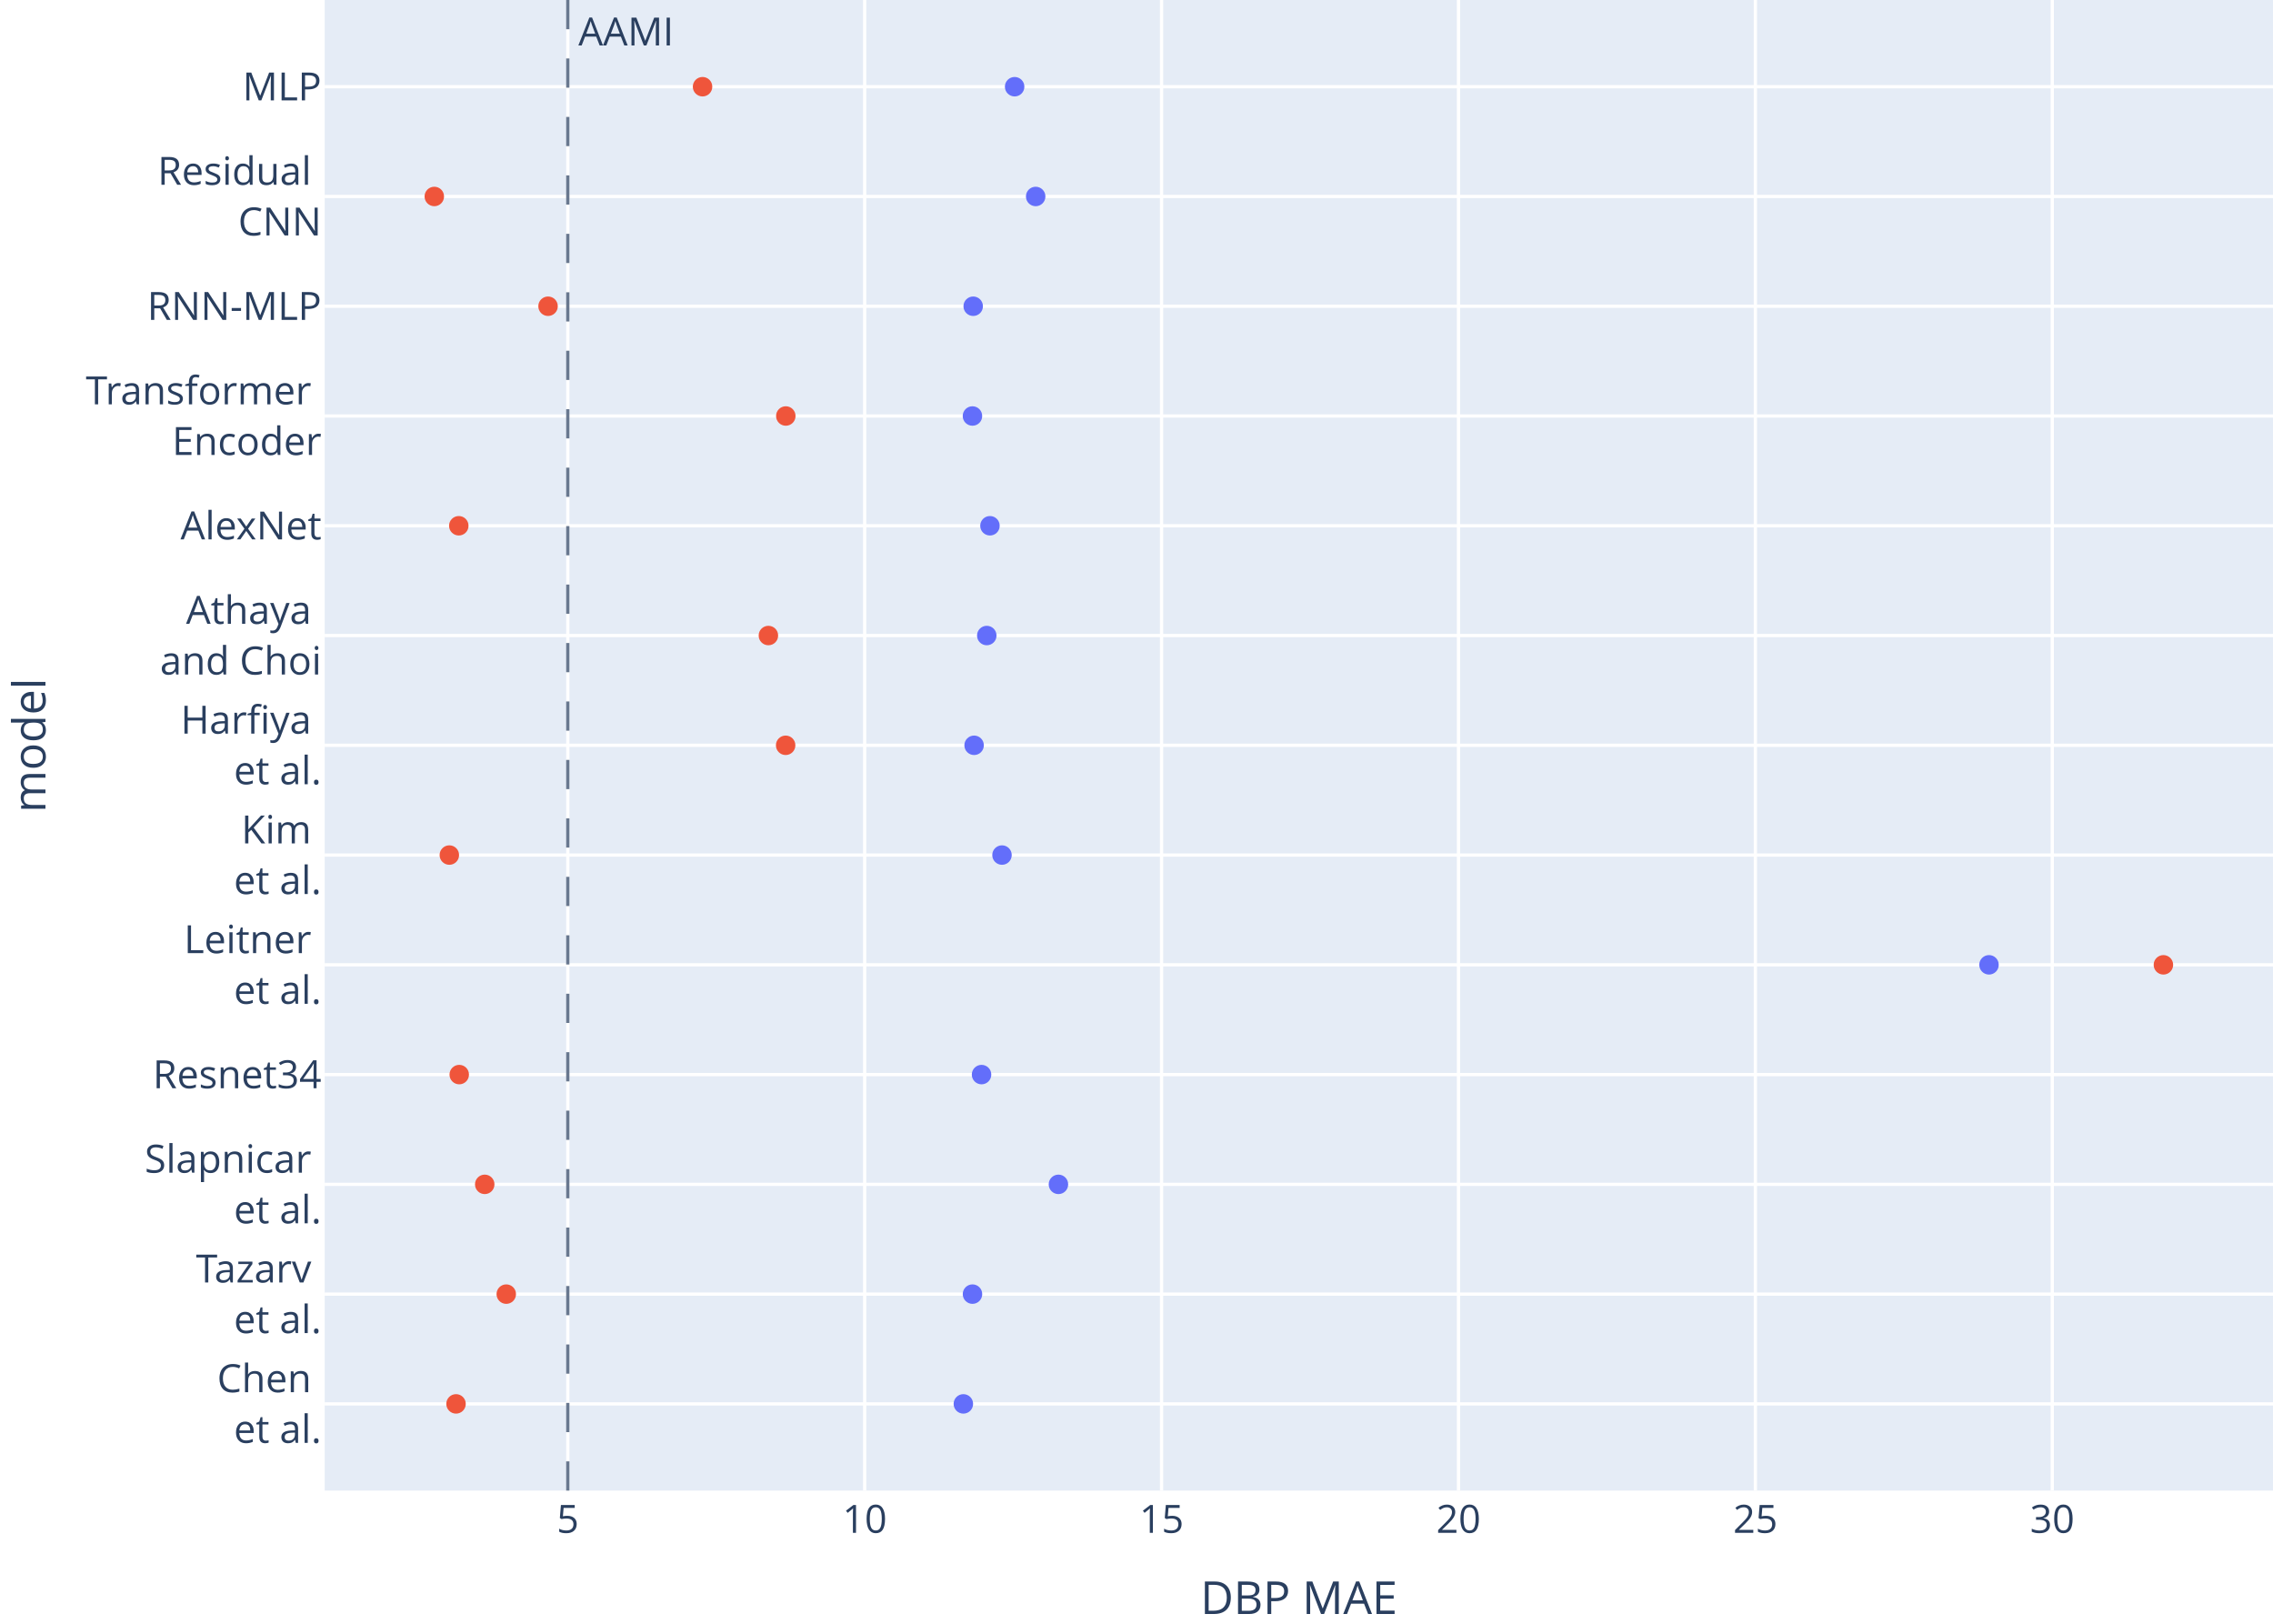
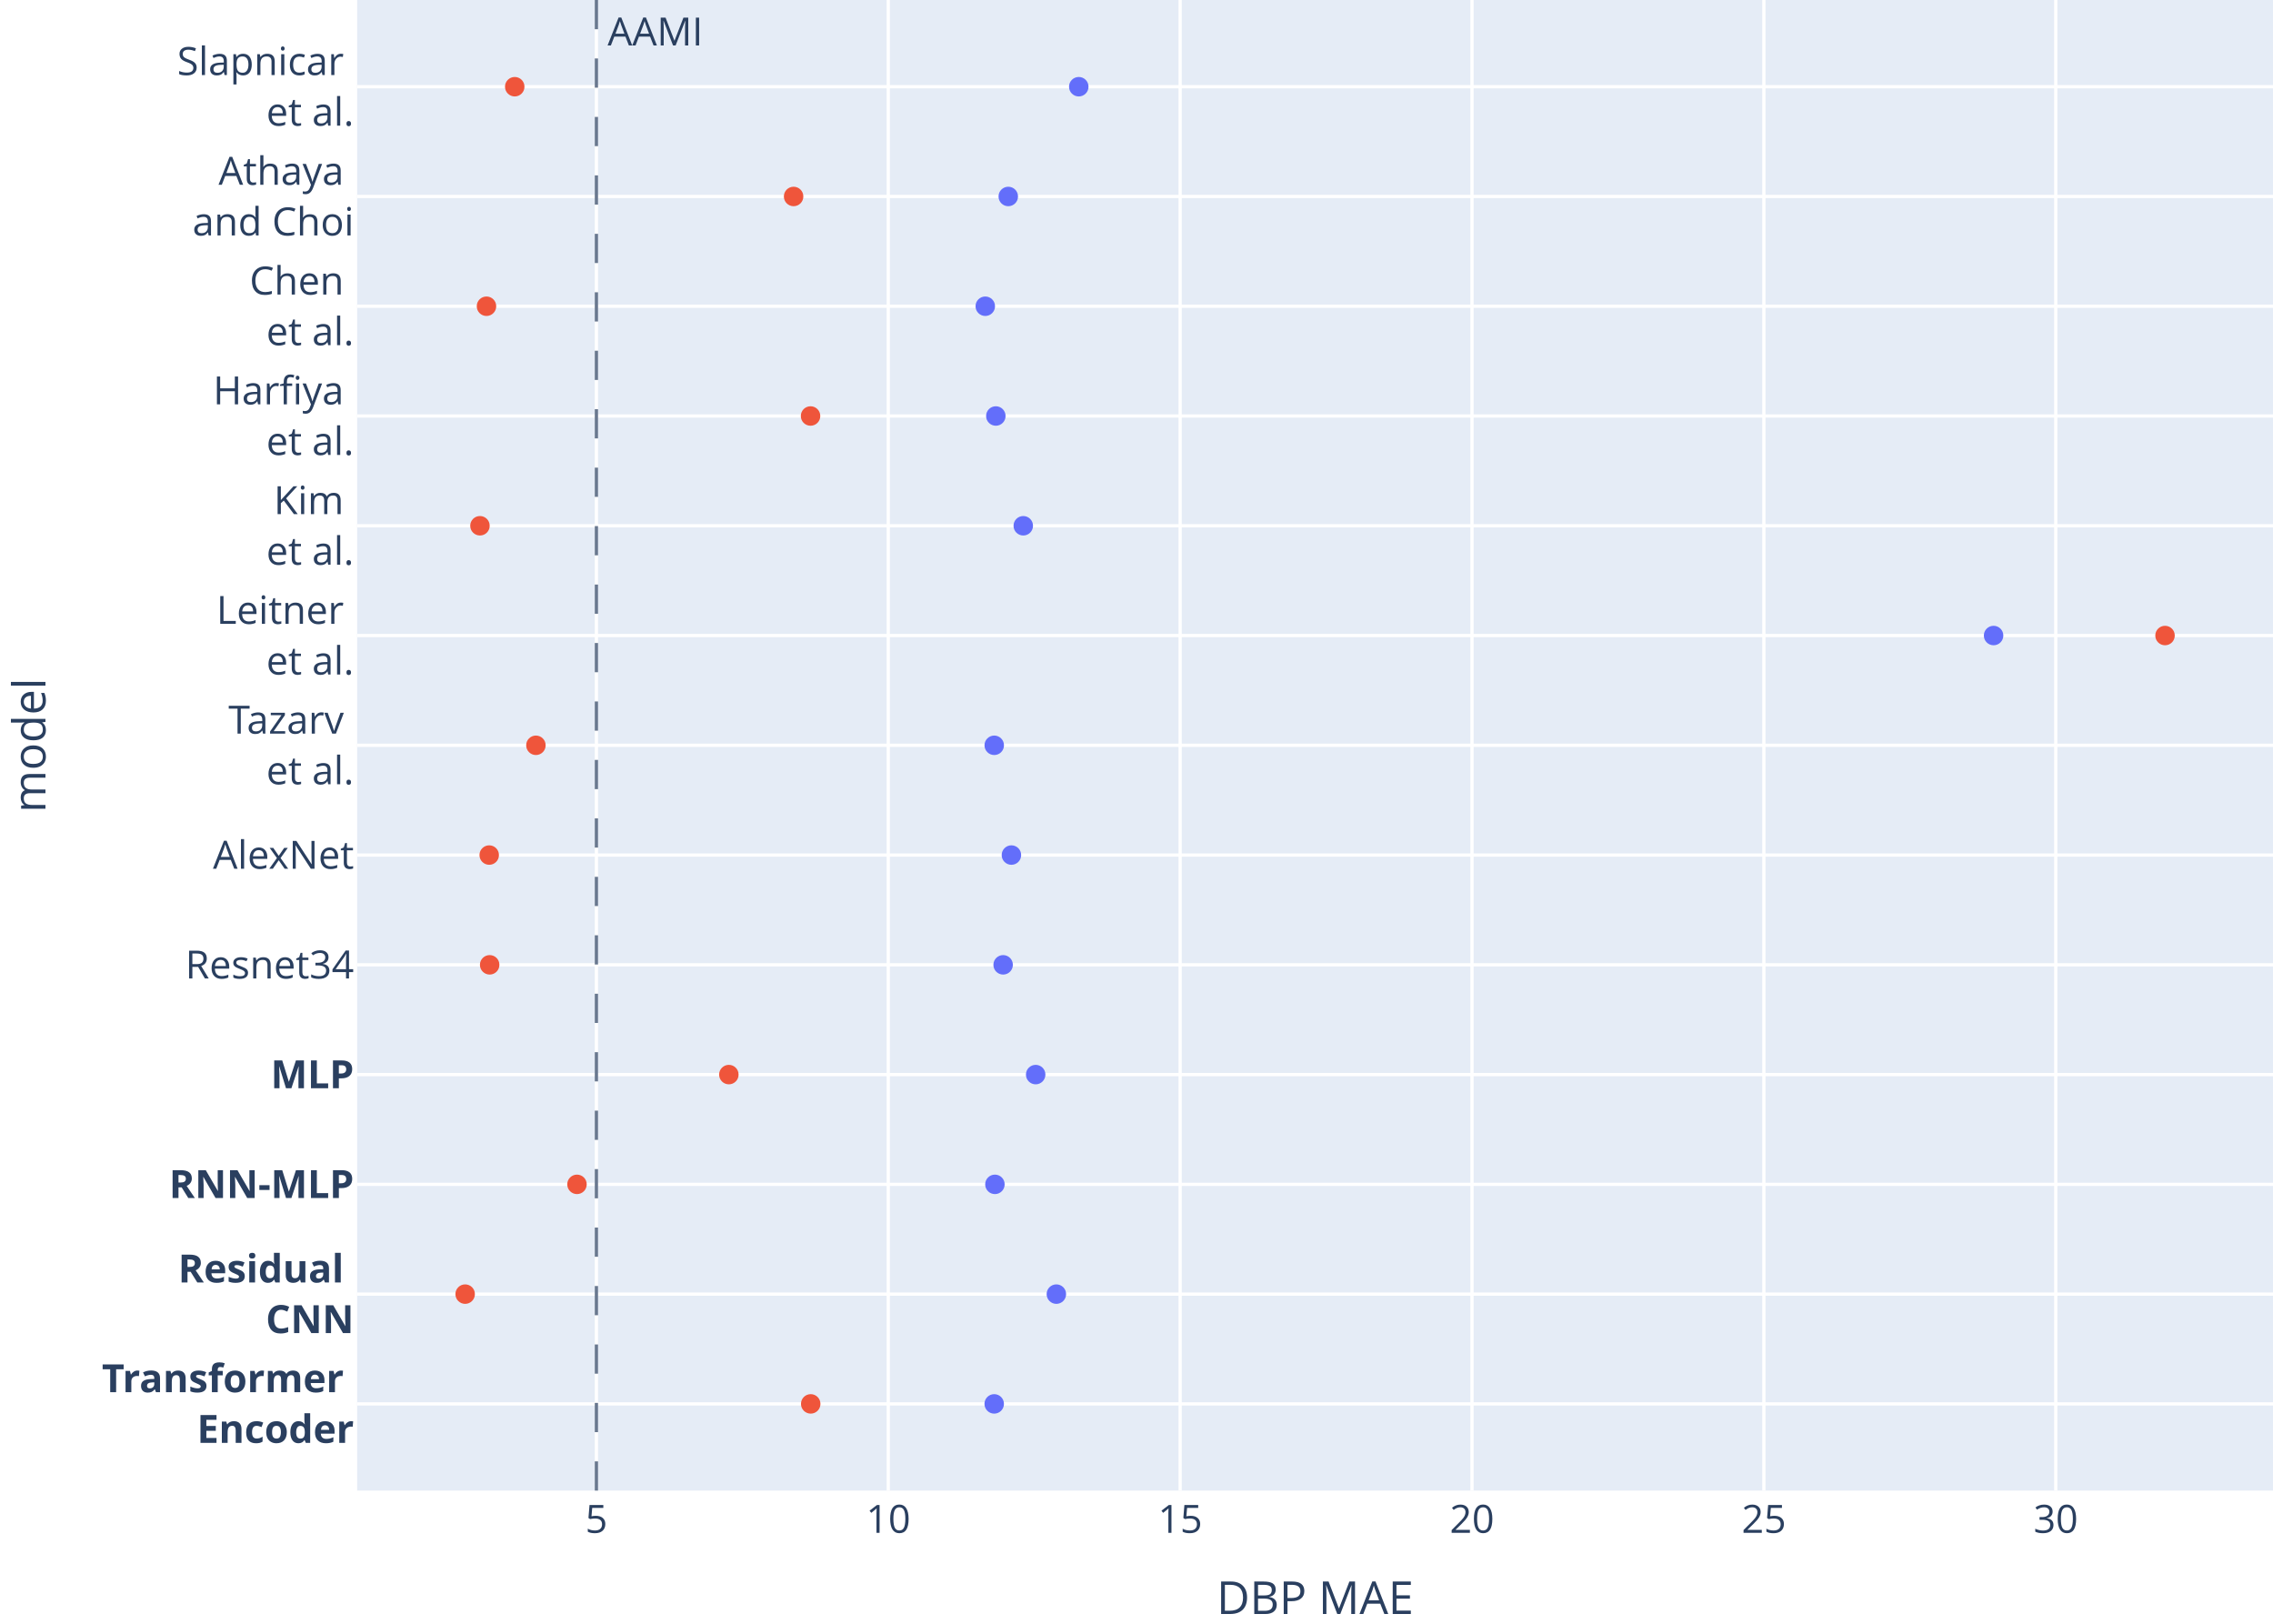
<svg xmlns="http://www.w3.org/2000/svg" class="main-svg" width="700" height="500" style="" viewBox="0 0 700 500">
  <rect x="0" y="0" width="700" height="500" style="fill: rgb(255, 255, 255); fill-opacity: 1;" />
-   <defs id="defs-2a2cbc">
+   <defs id="defs-2cf49e">
    <g class="clips">
-       <clipPath id="clip2a2cbcxyplot" class="plotclip">
-         <rect width="600" height="459" />
-       </clipPath>
-       <clipPath class="axesclip" id="clip2a2cbcx">
-         <rect x="100" y="0" width="600" height="500" />
-       </clipPath>
-       <clipPath class="axesclip" id="clip2a2cbcy">
+       <clipPath id="clip2cf49exyplot" class="plotclip">
+         <rect width="590" height="459" />
+       </clipPath>
+       <clipPath class="axesclip" id="clip2cf49ex">
+         <rect x="110" y="0" width="590" height="500" />
+       </clipPath>
+       <clipPath class="axesclip" id="clip2cf49ey">
        <rect x="0" y="0" width="700" height="459" />
      </clipPath>
-       <clipPath class="axesclip" id="clip2a2cbcxy">
-         <rect x="100" y="0" width="600" height="459" />
+       <clipPath class="axesclip" id="clip2cf49exy">
+         <rect x="110" y="0" width="590" height="459" />
      </clipPath>
    </g>
    <g class="gradients" />
    <g class="patterns" />
  </defs>
  <g class="bglayer">
-     <rect class="bg" x="100" y="0" width="600" height="459" style="fill: rgb(229, 236, 246); fill-opacity: 1; stroke-width: 0;" />
+     <rect class="bg" x="110" y="0" width="590" height="459" style="fill: rgb(229, 236, 246); fill-opacity: 1; stroke-width: 0;" />
  </g>
  <g class="layer-below">
    <g class="imagelayer" />
    <g class="shapelayer" />
  </g>
  <g class="cartesianlayer">
    <g class="subplot xy">
      <g class="layer-subplot">
        <g class="shapelayer" />
        <g class="imagelayer" />
      </g>
      <g class="minor-gridlayer">
        <g class="x" />
        <g class="y" />
      </g>
      <g class="gridlayer">
        <g class="x">
-           <path class="xgrid crisp" transform="translate(174.86,0)" d="M0,0v459" style="stroke: rgb(255, 255, 255); stroke-opacity: 1; stroke-width: 1px;" />
-           <path class="xgrid crisp" transform="translate(266.29,0)" d="M0,0v459" style="stroke: rgb(255, 255, 255); stroke-opacity: 1; stroke-width: 1px;" />
-           <path class="xgrid crisp" transform="translate(357.72,0)" d="M0,0v459" style="stroke: rgb(255, 255, 255); stroke-opacity: 1; stroke-width: 1px;" />
-           <path class="xgrid crisp" transform="translate(449.16,0)" d="M0,0v459" style="stroke: rgb(255, 255, 255); stroke-opacity: 1; stroke-width: 1px;" />
-           <path class="xgrid crisp" transform="translate(540.59,0)" d="M0,0v459" style="stroke: rgb(255, 255, 255); stroke-opacity: 1; stroke-width: 1px;" />
-           <path class="xgrid crisp" transform="translate(632.02,0)" d="M0,0v459" style="stroke: rgb(255, 255, 255); stroke-opacity: 1; stroke-width: 1px;" />
+           <path class="xgrid crisp" transform="translate(183.67,0)" d="M0,0v459" style="stroke: rgb(255, 255, 255); stroke-opacity: 1; stroke-width: 1px;" />
+           <path class="xgrid crisp" transform="translate(273.55,0)" d="M0,0v459" style="stroke: rgb(255, 255, 255); stroke-opacity: 1; stroke-width: 1px;" />
+           <path class="xgrid crisp" transform="translate(363.44,0)" d="M0,0v459" style="stroke: rgb(255, 255, 255); stroke-opacity: 1; stroke-width: 1px;" />
+           <path class="xgrid crisp" transform="translate(453.32,0)" d="M0,0v459" style="stroke: rgb(255, 255, 255); stroke-opacity: 1; stroke-width: 1px;" />
+           <path class="xgrid crisp" transform="translate(543.21,0)" d="M0,0v459" style="stroke: rgb(255, 255, 255); stroke-opacity: 1; stroke-width: 1px;" />
+           <path class="xgrid crisp" transform="translate(633.1,0)" d="M0,0v459" style="stroke: rgb(255, 255, 255); stroke-opacity: 1; stroke-width: 1px;" />
        </g>
        <g class="y">
-           <path class="ygrid crisp" transform="translate(0,432.3)" d="M100,0h600" style="stroke: rgb(255, 255, 255); stroke-opacity: 1; stroke-width: 1px;" />
-           <path class="ygrid crisp" transform="translate(0,398.5)" d="M100,0h600" style="stroke: rgb(255, 255, 255); stroke-opacity: 1; stroke-width: 1px;" />
-           <path class="ygrid crisp" transform="translate(0,364.7)" d="M100,0h600" style="stroke: rgb(255, 255, 255); stroke-opacity: 1; stroke-width: 1px;" />
-           <path class="ygrid crisp" transform="translate(0,330.9)" d="M100,0h600" style="stroke: rgb(255, 255, 255); stroke-opacity: 1; stroke-width: 1px;" />
-           <path class="ygrid crisp" transform="translate(0,297.1)" d="M100,0h600" style="stroke: rgb(255, 255, 255); stroke-opacity: 1; stroke-width: 1px;" />
-           <path class="ygrid crisp" transform="translate(0,263.3)" d="M100,0h600" style="stroke: rgb(255, 255, 255); stroke-opacity: 1; stroke-width: 1px;" />
-           <path class="ygrid crisp" transform="translate(0,229.5)" d="M100,0h600" style="stroke: rgb(255, 255, 255); stroke-opacity: 1; stroke-width: 1px;" />
-           <path class="ygrid crisp" transform="translate(0,195.7)" d="M100,0h600" style="stroke: rgb(255, 255, 255); stroke-opacity: 1; stroke-width: 1px;" />
-           <path class="ygrid crisp" transform="translate(0,161.9)" d="M100,0h600" style="stroke: rgb(255, 255, 255); stroke-opacity: 1; stroke-width: 1px;" />
-           <path class="ygrid crisp" transform="translate(0,128.1)" d="M100,0h600" style="stroke: rgb(255, 255, 255); stroke-opacity: 1; stroke-width: 1px;" />
-           <path class="ygrid crisp" transform="translate(0,94.3)" d="M100,0h600" style="stroke: rgb(255, 255, 255); stroke-opacity: 1; stroke-width: 1px;" />
-           <path class="ygrid crisp" transform="translate(0,60.5)" d="M100,0h600" style="stroke: rgb(255, 255, 255); stroke-opacity: 1; stroke-width: 1px;" />
-           <path class="ygrid crisp" transform="translate(0,26.7)" d="M100,0h600" style="stroke: rgb(255, 255, 255); stroke-opacity: 1; stroke-width: 1px;" />
+           <path class="ygrid crisp" transform="translate(0,432.3)" d="M110,0h590" style="stroke: rgb(255, 255, 255); stroke-opacity: 1; stroke-width: 1px;" />
+           <path class="ygrid crisp" transform="translate(0,398.5)" d="M110,0h590" style="stroke: rgb(255, 255, 255); stroke-opacity: 1; stroke-width: 1px;" />
+           <path class="ygrid crisp" transform="translate(0,364.7)" d="M110,0h590" style="stroke: rgb(255, 255, 255); stroke-opacity: 1; stroke-width: 1px;" />
+           <path class="ygrid crisp" transform="translate(0,330.9)" d="M110,0h590" style="stroke: rgb(255, 255, 255); stroke-opacity: 1; stroke-width: 1px;" />
+           <path class="ygrid crisp" transform="translate(0,297.1)" d="M110,0h590" style="stroke: rgb(255, 255, 255); stroke-opacity: 1; stroke-width: 1px;" />
+           <path class="ygrid crisp" transform="translate(0,263.3)" d="M110,0h590" style="stroke: rgb(255, 255, 255); stroke-opacity: 1; stroke-width: 1px;" />
+           <path class="ygrid crisp" transform="translate(0,229.5)" d="M110,0h590" style="stroke: rgb(255, 255, 255); stroke-opacity: 1; stroke-width: 1px;" />
+           <path class="ygrid crisp" transform="translate(0,195.7)" d="M110,0h590" style="stroke: rgb(255, 255, 255); stroke-opacity: 1; stroke-width: 1px;" />
+           <path class="ygrid crisp" transform="translate(0,161.9)" d="M110,0h590" style="stroke: rgb(255, 255, 255); stroke-opacity: 1; stroke-width: 1px;" />
+           <path class="ygrid crisp" transform="translate(0,128.1)" d="M110,0h590" style="stroke: rgb(255, 255, 255); stroke-opacity: 1; stroke-width: 1px;" />
+           <path class="ygrid crisp" transform="translate(0,94.3)" d="M110,0h590" style="stroke: rgb(255, 255, 255); stroke-opacity: 1; stroke-width: 1px;" />
+           <path class="ygrid crisp" transform="translate(0,60.5)" d="M110,0h590" style="stroke: rgb(255, 255, 255); stroke-opacity: 1; stroke-width: 1px;" />
+           <path class="ygrid crisp" transform="translate(0,26.7)" d="M110,0h590" style="stroke: rgb(255, 255, 255); stroke-opacity: 1; stroke-width: 1px;" />
        </g>
      </g>
      <g class="zerolinelayer" />
      <path class="xlines-below" />
      <path class="ylines-below" />
      <g class="overlines-below" />
      <g class="xaxislayer-below" />
      <g class="yaxislayer-below" />
      <g class="overaxes-below" />
-       <g class="plot" transform="translate(100,0)" clip-path="url(#clip2a2cbcxyplot)">
+       <g class="plot" transform="translate(110,0)" clip-path="url(#clip2cf49exyplot)">
        <g class="scatterlayer mlayer">
-           <g class="trace scatter trace23786d" style="stroke-miterlimit: 2; opacity: 1;">
+           <g class="trace scatter trace4c1b78" style="stroke-miterlimit: 2; opacity: 1;">
            <g class="fills" />
            <g class="errorbars" />
            <g class="lines" />
            <g class="points">
-               <path class="point" transform="translate(196.68,432.3)" d="M3,0A3,3 0 1,1 0,-3A3,3 0 0,1 3,0Z" style="opacity: 1; stroke-width: 0px; fill: rgb(99, 110, 250); fill-opacity: 1;" />
-               <path class="point" transform="translate(199.49,398.5)" d="M3,0A3,3 0 1,1 0,-3A3,3 0 0,1 3,0Z" style="opacity: 1; stroke-width: 0px; fill: rgb(99, 110, 250); fill-opacity: 1;" />
-               <path class="point" transform="translate(225.96,364.7)" d="M3,0A3,3 0 1,1 0,-3A3,3 0 0,1 3,0Z" style="opacity: 1; stroke-width: 0px; fill: rgb(99, 110, 250); fill-opacity: 1;" />
-               <path class="point" transform="translate(202.28,330.9)" d="M3,0A3,3 0 1,1 0,-3A3,3 0 0,1 3,0Z" style="opacity: 1; stroke-width: 0px; fill: rgb(99, 110, 250); fill-opacity: 1;" />
-               <path class="point" transform="translate(512.54,297.1)" d="M3,0A3,3 0 1,1 0,-3A3,3 0 0,1 3,0Z" style="opacity: 1; stroke-width: 0px; fill: rgb(99, 110, 250); fill-opacity: 1;" />
-               <path class="point" transform="translate(208.58,263.3)" d="M3,0A3,3 0 1,1 0,-3A3,3 0 0,1 3,0Z" style="opacity: 1; stroke-width: 0px; fill: rgb(99, 110, 250); fill-opacity: 1;" />
-               <path class="point" transform="translate(199.99,229.5)" d="M3,0A3,3 0 1,1 0,-3A3,3 0 0,1 3,0Z" style="opacity: 1; stroke-width: 0px; fill: rgb(99, 110, 250); fill-opacity: 1;" />
-               <path class="point" transform="translate(203.89,195.7)" d="M3,0A3,3 0 1,1 0,-3A3,3 0 0,1 3,0Z" style="opacity: 1; stroke-width: 0px; fill: rgb(99, 110, 250); fill-opacity: 1;" />
-               <path class="point" transform="translate(204.87,161.9)" d="M3,0A3,3 0 1,1 0,-3A3,3 0 0,1 3,0Z" style="opacity: 1; stroke-width: 0px; fill: rgb(99, 110, 250); fill-opacity: 1;" />
-               <path class="point" transform="translate(199.48,128.1)" d="M3,0A3,3 0 1,1 0,-3A3,3 0 0,1 3,0Z" style="opacity: 1; stroke-width: 0px; fill: rgb(99, 110, 250); fill-opacity: 1;" />
-               <path class="point" transform="translate(199.71,94.3)" d="M3,0A3,3 0 1,1 0,-3A3,3 0 0,1 3,0Z" style="opacity: 1; stroke-width: 0px; fill: rgb(99, 110, 250); fill-opacity: 1;" />
-               <path class="point" transform="translate(218.95,60.5)" d="M3,0A3,3 0 1,1 0,-3A3,3 0 0,1 3,0Z" style="opacity: 1; stroke-width: 0px; fill: rgb(99, 110, 250); fill-opacity: 1;" />
-               <path class="point" transform="translate(212.47,26.7)" d="M3,0A3,3 0 1,1 0,-3A3,3 0 0,1 3,0Z" style="opacity: 1; stroke-width: 0px; fill: rgb(99, 110, 250); fill-opacity: 1;" />
+               <path class="point" transform="translate(193.43,94.3)" d="M3,0A3,3 0 1,1 0,-3A3,3 0 0,1 3,0Z" style="opacity: 1; stroke-width: 0px; fill: rgb(99, 110, 250); fill-opacity: 1;" />
+               <path class="point" transform="translate(196.19,229.5)" d="M3,0A3,3 0 1,1 0,-3A3,3 0 0,1 3,0Z" style="opacity: 1; stroke-width: 0px; fill: rgb(99, 110, 250); fill-opacity: 1;" />
+               <path class="point" transform="translate(222.22,26.7)" d="M3,0A3,3 0 1,1 0,-3A3,3 0 0,1 3,0Z" style="opacity: 1; stroke-width: 0px; fill: rgb(99, 110, 250); fill-opacity: 1;" />
+               <path class="point" transform="translate(198.93,297.1)" d="M3,0A3,3 0 1,1 0,-3A3,3 0 0,1 3,0Z" style="opacity: 1; stroke-width: 0px; fill: rgb(99, 110, 250); fill-opacity: 1;" />
+               <path class="point" transform="translate(503.95,195.7)" d="M3,0A3,3 0 1,1 0,-3A3,3 0 0,1 3,0Z" style="opacity: 1; stroke-width: 0px; fill: rgb(99, 110, 250); fill-opacity: 1;" />
+               <path class="point" transform="translate(205.13,161.9)" d="M3,0A3,3 0 1,1 0,-3A3,3 0 0,1 3,0Z" style="opacity: 1; stroke-width: 0px; fill: rgb(99, 110, 250); fill-opacity: 1;" />
+               <path class="point" transform="translate(196.68,128.1)" d="M3,0A3,3 0 1,1 0,-3A3,3 0 0,1 3,0Z" style="opacity: 1; stroke-width: 0px; fill: rgb(99, 110, 250); fill-opacity: 1;" />
+               <path class="point" transform="translate(200.51,60.5)" d="M3,0A3,3 0 1,1 0,-3A3,3 0 0,1 3,0Z" style="opacity: 1; stroke-width: 0px; fill: rgb(99, 110, 250); fill-opacity: 1;" />
+               <path class="point" transform="translate(201.48,263.3)" d="M3,0A3,3 0 1,1 0,-3A3,3 0 0,1 3,0Z" style="opacity: 1; stroke-width: 0px; fill: rgb(99, 110, 250); fill-opacity: 1;" />
+               <path class="point" transform="translate(196.18,432.3)" d="M3,0A3,3 0 1,1 0,-3A3,3 0 0,1 3,0Z" style="opacity: 1; stroke-width: 0px; fill: rgb(99, 110, 250); fill-opacity: 1;" />
+               <path class="point" transform="translate(196.4,364.7)" d="M3,0A3,3 0 1,1 0,-3A3,3 0 0,1 3,0Z" style="opacity: 1; stroke-width: 0px; fill: rgb(99, 110, 250); fill-opacity: 1;" />
+               <path class="point" transform="translate(215.32,398.5)" d="M3,0A3,3 0 1,1 0,-3A3,3 0 0,1 3,0Z" style="opacity: 1; stroke-width: 0px; fill: rgb(99, 110, 250); fill-opacity: 1;" />
+               <path class="point" transform="translate(208.95,330.9)" d="M3,0A3,3 0 1,1 0,-3A3,3 0 0,1 3,0Z" style="opacity: 1; stroke-width: 0px; fill: rgb(99, 110, 250); fill-opacity: 1;" />
            </g>
            <g class="text" />
          </g>
-           <g class="trace scatter trace2cbea7" style="stroke-miterlimit: 2; opacity: 1;">
+           <g class="trace scatter tracef1fc77" style="stroke-miterlimit: 2; opacity: 1;">
            <g class="fills" />
            <g class="errorbars" />
            <g class="lines" />
            <g class="points">
-               <path class="point" transform="translate(40.44,432.3)" d="M3,0A3,3 0 1,1 0,-3A3,3 0 0,1 3,0Z" style="opacity: 1; stroke-width: 0px; fill: rgb(239, 85, 59); fill-opacity: 1;" />
-               <path class="point" transform="translate(55.91,398.5)" d="M3,0A3,3 0 1,1 0,-3A3,3 0 0,1 3,0Z" style="opacity: 1; stroke-width: 0px; fill: rgb(239, 85, 59); fill-opacity: 1;" />
-               <path class="point" transform="translate(49.28,364.7)" d="M3,0A3,3 0 1,1 0,-3A3,3 0 0,1 3,0Z" style="opacity: 1; stroke-width: 0px; fill: rgb(239, 85, 59); fill-opacity: 1;" />
-               <path class="point" transform="translate(41.43,330.9)" d="M3,0A3,3 0 1,1 0,-3A3,3 0 0,1 3,0Z" style="opacity: 1; stroke-width: 0px; fill: rgb(239, 85, 59); fill-opacity: 1;" />
-               <path class="point" transform="translate(566.25,297.1)" d="M3,0A3,3 0 1,1 0,-3A3,3 0 0,1 3,0Z" style="opacity: 1; stroke-width: 0px; fill: rgb(239, 85, 59); fill-opacity: 1;" />
-               <path class="point" transform="translate(38.38,263.3)" d="M3,0A3,3 0 1,1 0,-3A3,3 0 0,1 3,0Z" style="opacity: 1; stroke-width: 0px; fill: rgb(239, 85, 59); fill-opacity: 1;" />
-               <path class="point" transform="translate(141.95,229.5)" d="M3,0A3,3 0 1,1 0,-3A3,3 0 0,1 3,0Z" style="opacity: 1; stroke-width: 0px; fill: rgb(239, 85, 59); fill-opacity: 1;" />
-               <path class="point" transform="translate(136.64,195.7)" d="M3,0A3,3 0 1,1 0,-3A3,3 0 0,1 3,0Z" style="opacity: 1; stroke-width: 0px; fill: rgb(239, 85, 59); fill-opacity: 1;" />
-               <path class="point" transform="translate(41.29,161.9)" d="M3,0A3,3 0 1,1 0,-3A3,3 0 0,1 3,0Z" style="opacity: 1; stroke-width: 0px; fill: rgb(239, 85, 59); fill-opacity: 1;" />
-               <path class="point" transform="translate(142,128.1)" d="M3,0A3,3 0 1,1 0,-3A3,3 0 0,1 3,0Z" style="opacity: 1; stroke-width: 0px; fill: rgb(239, 85, 59); fill-opacity: 1;" />
-               <path class="point" transform="translate(68.78,94.3)" d="M3,0A3,3 0 1,1 0,-3A3,3 0 0,1 3,0Z" style="opacity: 1; stroke-width: 0px; fill: rgb(239, 85, 59); fill-opacity: 1;" />
-               <path class="point" transform="translate(33.75,60.5)" d="M3,0A3,3 0 1,1 0,-3A3,3 0 0,1 3,0Z" style="opacity: 1; stroke-width: 0px; fill: rgb(239, 85, 59); fill-opacity: 1;" />
-               <path class="point" transform="translate(116.36,26.7)" d="M3,0A3,3 0 1,1 0,-3A3,3 0 0,1 3,0Z" style="opacity: 1; stroke-width: 0px; fill: rgb(239, 85, 59); fill-opacity: 1;" />
+               <path class="point" transform="translate(39.82,94.3)" d="M3,0A3,3 0 1,1 0,-3A3,3 0 0,1 3,0Z" style="opacity: 1; stroke-width: 0px; fill: rgb(239, 85, 59); fill-opacity: 1;" />
+               <path class="point" transform="translate(55.04,229.5)" d="M3,0A3,3 0 1,1 0,-3A3,3 0 0,1 3,0Z" style="opacity: 1; stroke-width: 0px; fill: rgb(239, 85, 59); fill-opacity: 1;" />
+               <path class="point" transform="translate(48.52,26.7)" d="M3,0A3,3 0 1,1 0,-3A3,3 0 0,1 3,0Z" style="opacity: 1; stroke-width: 0px; fill: rgb(239, 85, 59); fill-opacity: 1;" />
+               <path class="point" transform="translate(40.8,297.1)" d="M3,0A3,3 0 1,1 0,-3A3,3 0 0,1 3,0Z" style="opacity: 1; stroke-width: 0px; fill: rgb(239, 85, 59); fill-opacity: 1;" />
+               <path class="point" transform="translate(556.75,195.7)" d="M3,0A3,3 0 1,1 0,-3A3,3 0 0,1 3,0Z" style="opacity: 1; stroke-width: 0px; fill: rgb(239, 85, 59); fill-opacity: 1;" />
+               <path class="point" transform="translate(37.81,161.9)" d="M3,0A3,3 0 1,1 0,-3A3,3 0 0,1 3,0Z" style="opacity: 1; stroke-width: 0px; fill: rgb(239, 85, 59); fill-opacity: 1;" />
+               <path class="point" transform="translate(139.62,128.1)" d="M3,0A3,3 0 1,1 0,-3A3,3 0 0,1 3,0Z" style="opacity: 1; stroke-width: 0px; fill: rgb(239, 85, 59); fill-opacity: 1;" />
+               <path class="point" transform="translate(134.4,60.5)" d="M3,0A3,3 0 1,1 0,-3A3,3 0 0,1 3,0Z" style="opacity: 1; stroke-width: 0px; fill: rgb(239, 85, 59); fill-opacity: 1;" />
+               <path class="point" transform="translate(40.66,263.3)" d="M3,0A3,3 0 1,1 0,-3A3,3 0 0,1 3,0Z" style="opacity: 1; stroke-width: 0px; fill: rgb(239, 85, 59); fill-opacity: 1;" />
+               <path class="point" transform="translate(139.67,432.3)" d="M3,0A3,3 0 1,1 0,-3A3,3 0 0,1 3,0Z" style="opacity: 1; stroke-width: 0px; fill: rgb(239, 85, 59); fill-opacity: 1;" />
+               <path class="point" transform="translate(67.69,364.7)" d="M3,0A3,3 0 1,1 0,-3A3,3 0 0,1 3,0Z" style="opacity: 1; stroke-width: 0px; fill: rgb(239, 85, 59); fill-opacity: 1;" />
+               <path class="point" transform="translate(33.25,398.5)" d="M3,0A3,3 0 1,1 0,-3A3,3 0 0,1 3,0Z" style="opacity: 1; stroke-width: 0px; fill: rgb(239, 85, 59); fill-opacity: 1;" />
+               <path class="point" transform="translate(114.46,330.9)" d="M3,0A3,3 0 1,1 0,-3A3,3 0 0,1 3,0Z" style="opacity: 1; stroke-width: 0px; fill: rgb(239, 85, 59); fill-opacity: 1;" />
            </g>
            <g class="text" />
          </g>
        </g>
      </g>
      <g class="overplot" />
      <path class="xlines-above crisp" d="M0,0" style="fill: none;" />
      <path class="ylines-above crisp" d="M0,0" style="fill: none;" />
      <g class="overlines-above" />
      <g class="xaxislayer-above">
        <g class="xtick">
-           <text text-anchor="middle" x="0" y="472" transform="translate(174.86,0)" style="font-family: 'Open Sans', verdana, arial, sans-serif; font-size: 12px; fill: rgb(42, 63, 95); fill-opacity: 1; white-space: pre; opacity: 1;">5</text>
-         </g>
-         <g class="xtick">
-           <text text-anchor="middle" x="0" y="472" style="font-family: 'Open Sans', verdana, arial, sans-serif; font-size: 12px; fill: rgb(42, 63, 95); fill-opacity: 1; white-space: pre; opacity: 1;" transform="translate(266.29,0)">10</text>
-         </g>
-         <g class="xtick">
-           <text text-anchor="middle" x="0" y="472" style="font-family: 'Open Sans', verdana, arial, sans-serif; font-size: 12px; fill: rgb(42, 63, 95); fill-opacity: 1; white-space: pre; opacity: 1;" transform="translate(357.72,0)">15</text>
-         </g>
-         <g class="xtick">
-           <text text-anchor="middle" x="0" y="472" style="font-family: 'Open Sans', verdana, arial, sans-serif; font-size: 12px; fill: rgb(42, 63, 95); fill-opacity: 1; white-space: pre; opacity: 1;" transform="translate(449.16,0)">20</text>
-         </g>
-         <g class="xtick">
-           <text text-anchor="middle" x="0" y="472" style="font-family: 'Open Sans', verdana, arial, sans-serif; font-size: 12px; fill: rgb(42, 63, 95); fill-opacity: 1; white-space: pre; opacity: 1;" transform="translate(540.59,0)">25</text>
-         </g>
-         <g class="xtick">
-           <text text-anchor="middle" x="0" y="472" style="font-family: 'Open Sans', verdana, arial, sans-serif; font-size: 12px; fill: rgb(42, 63, 95); fill-opacity: 1; white-space: pre; opacity: 1;" transform="translate(632.02,0)">30</text>
+           <text text-anchor="middle" x="0" y="472" transform="translate(183.67,0)" style="font-family: 'Open Sans', verdana, arial, sans-serif; font-size: 12px; fill: rgb(42, 63, 95); fill-opacity: 1; white-space: pre; opacity: 1;">5</text>
+         </g>
+         <g class="xtick">
+           <text text-anchor="middle" x="0" y="472" style="font-family: 'Open Sans', verdana, arial, sans-serif; font-size: 12px; fill: rgb(42, 63, 95); fill-opacity: 1; white-space: pre; opacity: 1;" transform="translate(273.55,0)">10</text>
+         </g>
+         <g class="xtick">
+           <text text-anchor="middle" x="0" y="472" style="font-family: 'Open Sans', verdana, arial, sans-serif; font-size: 12px; fill: rgb(42, 63, 95); fill-opacity: 1; white-space: pre; opacity: 1;" transform="translate(363.44,0)">15</text>
+         </g>
+         <g class="xtick">
+           <text text-anchor="middle" x="0" y="472" style="font-family: 'Open Sans', verdana, arial, sans-serif; font-size: 12px; fill: rgb(42, 63, 95); fill-opacity: 1; white-space: pre; opacity: 1;" transform="translate(453.32,0)">20</text>
+         </g>
+         <g class="xtick">
+           <text text-anchor="middle" x="0" y="472" style="font-family: 'Open Sans', verdana, arial, sans-serif; font-size: 12px; fill: rgb(42, 63, 95); fill-opacity: 1; white-space: pre; opacity: 1;" transform="translate(543.21,0)">25</text>
+         </g>
+         <g class="xtick">
+           <text text-anchor="middle" x="0" y="472" style="font-family: 'Open Sans', verdana, arial, sans-serif; font-size: 12px; fill: rgb(42, 63, 95); fill-opacity: 1; white-space: pre; opacity: 1;" transform="translate(633.1,0)">30</text>
        </g>
      </g>
      <g class="yaxislayer-above">
        <g class="ytick">
-           <text text-anchor="end" x="99" y="4.2" transform="translate(0,432.3)translate(0,-7.8)" style="font-family: 'Open Sans', verdana, arial, sans-serif; font-size: 12px; fill: rgb(42, 63, 95); fill-opacity: 1; white-space: pre; opacity: 1;">
-             <tspan class="line" dy="0em" x="99" y="4.2">Chen</tspan>
-             <tspan class="line" dy="1.3em" x="99" y="4.2">et al.</tspan>
-           </text>
-         </g>
-         <g class="ytick">
-           <text text-anchor="end" x="99" y="4.2" transform="translate(0,398.5)translate(0,-7.8)" style="font-family: 'Open Sans', verdana, arial, sans-serif; font-size: 12px; fill: rgb(42, 63, 95); fill-opacity: 1; white-space: pre; opacity: 1;">
-             <tspan class="line" dy="0em" x="99" y="4.2">Tazarv</tspan>
-             <tspan class="line" dy="1.3em" x="99" y="4.2">et al.</tspan>
-           </text>
-         </g>
-         <g class="ytick">
-           <text text-anchor="end" x="99" y="4.2" transform="translate(0,364.7)translate(0,-7.8)" style="font-family: 'Open Sans', verdana, arial, sans-serif; font-size: 12px; fill: rgb(42, 63, 95); fill-opacity: 1; white-space: pre; opacity: 1;">
-             <tspan class="line" dy="0em" x="99" y="4.2">Slapnicar</tspan>
-             <tspan class="line" dy="1.3em" x="99" y="4.2">et al.</tspan>
-           </text>
-         </g>
-         <g class="ytick">
-           <text text-anchor="end" x="99" y="4.2" transform="translate(0,330.9)" style="font-family: 'Open Sans', verdana, arial, sans-serif; font-size: 12px; fill: rgb(42, 63, 95); fill-opacity: 1; white-space: pre; opacity: 1;">Resnet34</text>
-         </g>
-         <g class="ytick">
-           <text text-anchor="end" x="99" y="4.2" transform="translate(0,297.1)translate(0,-7.8)" style="font-family: 'Open Sans', verdana, arial, sans-serif; font-size: 12px; fill: rgb(42, 63, 95); fill-opacity: 1; white-space: pre; opacity: 1;">
-             <tspan class="line" dy="0em" x="99" y="4.2">Leitner</tspan>
-             <tspan class="line" dy="1.3em" x="99" y="4.2">et al.</tspan>
-           </text>
-         </g>
-         <g class="ytick">
-           <text text-anchor="end" x="99" y="4.2" transform="translate(0,263.3)translate(0,-7.8)" style="font-family: 'Open Sans', verdana, arial, sans-serif; font-size: 12px; fill: rgb(42, 63, 95); fill-opacity: 1; white-space: pre; opacity: 1;">
-             <tspan class="line" dy="0em" x="99" y="4.2">Kim</tspan>
-             <tspan class="line" dy="1.3em" x="99" y="4.2">et al.</tspan>
-           </text>
-         </g>
-         <g class="ytick">
-           <text text-anchor="end" x="99" y="4.2" transform="translate(0,229.5)translate(0,-7.8)" style="font-family: 'Open Sans', verdana, arial, sans-serif; font-size: 12px; fill: rgb(42, 63, 95); fill-opacity: 1; white-space: pre; opacity: 1;">
-             <tspan class="line" dy="0em" x="99" y="4.2">Harfiya</tspan>
-             <tspan class="line" dy="1.3em" x="99" y="4.2">et al.</tspan>
-           </text>
-         </g>
-         <g class="ytick">
-           <text text-anchor="end" x="99" y="4.2" transform="translate(0,195.7)translate(0,-7.8)" style="font-family: 'Open Sans', verdana, arial, sans-serif; font-size: 12px; fill: rgb(42, 63, 95); fill-opacity: 1; white-space: pre; opacity: 1;">
-             <tspan class="line" dy="0em" x="99" y="4.2">Athaya</tspan>
-             <tspan class="line" dy="1.3em" x="99" y="4.2">and Choi</tspan>
-           </text>
-         </g>
-         <g class="ytick">
-           <text text-anchor="end" x="99" y="4.2" transform="translate(0,161.9)" style="font-family: 'Open Sans', verdana, arial, sans-serif; font-size: 12px; fill: rgb(42, 63, 95); fill-opacity: 1; white-space: pre; opacity: 1;">AlexNet</text>
-         </g>
-         <g class="ytick">
-           <text text-anchor="end" x="99" y="4.2" transform="translate(0,128.1)translate(0,-7.8)" style="font-family: 'Open Sans', verdana, arial, sans-serif; font-size: 12px; fill: rgb(42, 63, 95); fill-opacity: 1; white-space: pre; opacity: 1;">
-             <tspan class="line" dy="0em" x="99" y="4.2">Transformer</tspan>
-             <tspan class="line" dy="1.3em" x="99" y="4.2">Encoder</tspan>
-           </text>
-         </g>
-         <g class="ytick">
-           <text text-anchor="end" x="99" y="4.2" transform="translate(0,94.3)" style="font-family: 'Open Sans', verdana, arial, sans-serif; font-size: 12px; fill: rgb(42, 63, 95); fill-opacity: 1; white-space: pre; opacity: 1;">RNN-MLP</text>
-         </g>
-         <g class="ytick">
-           <text text-anchor="end" x="99" y="4.2" transform="translate(0,60.5)translate(0,-7.8)" style="font-family: 'Open Sans', verdana, arial, sans-serif; font-size: 12px; fill: rgb(42, 63, 95); fill-opacity: 1; white-space: pre; opacity: 1;">
-             <tspan class="line" dy="0em" x="99" y="4.2">Residual</tspan>
-             <tspan class="line" dy="1.3em" x="99" y="4.2">CNN</tspan>
-           </text>
-         </g>
-         <g class="ytick">
-           <text text-anchor="end" x="99" y="4.2" transform="translate(0,26.7)" style="font-family: 'Open Sans', verdana, arial, sans-serif; font-size: 12px; fill: rgb(42, 63, 95); fill-opacity: 1; white-space: pre; opacity: 1;">MLP</text>
+           <text text-anchor="end" x="109" y="4.2" transform="translate(0,432.3)translate(0,-7.8)" style="font-family: 'Open Sans', verdana, arial, sans-serif; font-size: 12px; fill: rgb(42, 63, 95); fill-opacity: 1; white-space: pre; opacity: 1;">
+             <tspan class="line" dy="0em" x="109" y="4.2">
+               <tspan style="font-weight:bold">Transformer</tspan>
+             </tspan>
+             <tspan class="line" dy="1.3em" x="109" y="4.2">
+               <tspan style="font-weight:bold">Encoder</tspan>
+             </tspan>
+           </text>
+         </g>
+         <g class="ytick">
+           <text text-anchor="end" x="109" y="4.2" transform="translate(0,398.5)translate(0,-7.8)" style="font-family: 'Open Sans', verdana, arial, sans-serif; font-size: 12px; fill: rgb(42, 63, 95); fill-opacity: 1; white-space: pre; opacity: 1;">
+             <tspan class="line" dy="0em" x="109" y="4.2">
+               <tspan style="font-weight:bold">Residual</tspan>
+             </tspan>
+             <tspan class="line" dy="1.3em" x="109" y="4.2">
+               <tspan style="font-weight:bold">CNN</tspan>
+             </tspan>
+           </text>
+         </g>
+         <g class="ytick">
+           <text text-anchor="end" x="109" y="4.2" transform="translate(0,364.7)" style="font-family: 'Open Sans', verdana, arial, sans-serif; font-size: 12px; fill: rgb(42, 63, 95); fill-opacity: 1; white-space: pre; opacity: 1;">
+             <tspan style="font-weight:bold">RNN-MLP</tspan>
+           </text>
+         </g>
+         <g class="ytick">
+           <text text-anchor="end" x="109" y="4.2" transform="translate(0,330.9)" style="font-family: 'Open Sans', verdana, arial, sans-serif; font-size: 12px; fill: rgb(42, 63, 95); fill-opacity: 1; white-space: pre; opacity: 1;">
+             <tspan style="font-weight:bold">MLP</tspan>
+           </text>
+         </g>
+         <g class="ytick">
+           <text text-anchor="end" x="109" y="4.2" transform="translate(0,297.1)" style="font-family: 'Open Sans', verdana, arial, sans-serif; font-size: 12px; fill: rgb(42, 63, 95); fill-opacity: 1; white-space: pre; opacity: 1;">Resnet34</text>
+         </g>
+         <g class="ytick">
+           <text text-anchor="end" x="109" y="4.2" transform="translate(0,263.3)" style="font-family: 'Open Sans', verdana, arial, sans-serif; font-size: 12px; fill: rgb(42, 63, 95); fill-opacity: 1; white-space: pre; opacity: 1;">AlexNet</text>
+         </g>
+         <g class="ytick">
+           <text text-anchor="end" x="109" y="4.2" transform="translate(0,229.5)translate(0,-7.8)" style="font-family: 'Open Sans', verdana, arial, sans-serif; font-size: 12px; fill: rgb(42, 63, 95); fill-opacity: 1; white-space: pre; opacity: 1;">
+             <tspan class="line" dy="0em" x="109" y="4.2">Tazarv</tspan>
+             <tspan class="line" dy="1.3em" x="109" y="4.2">et al.</tspan>
+           </text>
+         </g>
+         <g class="ytick">
+           <text text-anchor="end" x="109" y="4.2" transform="translate(0,195.7)translate(0,-7.8)" style="font-family: 'Open Sans', verdana, arial, sans-serif; font-size: 12px; fill: rgb(42, 63, 95); fill-opacity: 1; white-space: pre; opacity: 1;">
+             <tspan class="line" dy="0em" x="109" y="4.2">Leitner</tspan>
+             <tspan class="line" dy="1.3em" x="109" y="4.2">et al.</tspan>
+           </text>
+         </g>
+         <g class="ytick">
+           <text text-anchor="end" x="109" y="4.2" transform="translate(0,161.9)translate(0,-7.8)" style="font-family: 'Open Sans', verdana, arial, sans-serif; font-size: 12px; fill: rgb(42, 63, 95); fill-opacity: 1; white-space: pre; opacity: 1;">
+             <tspan class="line" dy="0em" x="109" y="4.2">Kim</tspan>
+             <tspan class="line" dy="1.3em" x="109" y="4.2">et al.</tspan>
+           </text>
+         </g>
+         <g class="ytick">
+           <text text-anchor="end" x="109" y="4.2" transform="translate(0,128.1)translate(0,-7.8)" style="font-family: 'Open Sans', verdana, arial, sans-serif; font-size: 12px; fill: rgb(42, 63, 95); fill-opacity: 1; white-space: pre; opacity: 1;">
+             <tspan class="line" dy="0em" x="109" y="4.2">Harfiya</tspan>
+             <tspan class="line" dy="1.3em" x="109" y="4.2">et al.</tspan>
+           </text>
+         </g>
+         <g class="ytick">
+           <text text-anchor="end" x="109" y="4.2" transform="translate(0,94.3)translate(0,-7.8)" style="font-family: 'Open Sans', verdana, arial, sans-serif; font-size: 12px; fill: rgb(42, 63, 95); fill-opacity: 1; white-space: pre; opacity: 1;">
+             <tspan class="line" dy="0em" x="109" y="4.2">Chen</tspan>
+             <tspan class="line" dy="1.3em" x="109" y="4.2">et al.</tspan>
+           </text>
+         </g>
+         <g class="ytick">
+           <text text-anchor="end" x="109" y="4.2" transform="translate(0,60.5)translate(0,-7.8)" style="font-family: 'Open Sans', verdana, arial, sans-serif; font-size: 12px; fill: rgb(42, 63, 95); fill-opacity: 1; white-space: pre; opacity: 1;">
+             <tspan class="line" dy="0em" x="109" y="4.2">Athaya</tspan>
+             <tspan class="line" dy="1.3em" x="109" y="4.2">and Choi</tspan>
+           </text>
+         </g>
+         <g class="ytick">
+           <text text-anchor="end" x="109" y="4.2" transform="translate(0,26.7)translate(0,-7.8)" style="font-family: 'Open Sans', verdana, arial, sans-serif; font-size: 12px; fill: rgb(42, 63, 95); fill-opacity: 1; white-space: pre; opacity: 1;">
+             <tspan class="line" dy="0em" x="109" y="4.2">Slapnicar</tspan>
+             <tspan class="line" dy="1.3em" x="109" y="4.2">et al.</tspan>
+           </text>
        </g>
      </g>
      <g class="overaxes-above" />
    </g>
  </g>
  <g class="polarlayer" />
  <g class="smithlayer" />
  <g class="ternarylayer" />
  <g class="geolayer" />
  <g class="funnelarealayer" />
  <g class="pielayer" />
  <g class="iciclelayer" />
  <g class="treemaplayer" />
  <g class="sunburstlayer" />
  <g class="glimages" />
-   <defs id="topdefs-2a2cbc">
+   <defs id="topdefs-2cf49e">
    <g class="clips" />
  </defs>
  <g class="layer-above">
    <g class="imagelayer" />
    <g class="shapelayer">
-       <g class="shape-group" data-index="0" clip-path="url(#clip2a2cbcx)">
-         <path data-index="0" fill-rule="evenodd" d="M174.86,459L174.86,0" style="opacity: 0.7; stroke: rgb(42, 63, 95); stroke-opacity: 1; fill: rgb(0, 0, 0); fill-opacity: 0; stroke-dasharray: 9px, 9px; stroke-width: 1px;" />
+       <g class="shape-group" data-index="0" clip-path="url(#clip2cf49ex)">
+         <path data-index="0" fill-rule="evenodd" d="M183.67,459L183.67,0" style="opacity: 0.7; stroke: rgb(42, 63, 95); stroke-opacity: 1; fill: rgb(0, 0, 0); fill-opacity: 0; stroke-dasharray: 9px, 9px; stroke-width: 1px;" />
      </g>
    </g>
  </g>
  <g class="infolayer">
    <g class="g-gtitle" />
    <g class="g-xtitle" transform="translate(0,-2.3)">
-       <text class="xtitle" x="400" y="499.3" text-anchor="middle" style="font-family: 'Open Sans', verdana, arial, sans-serif; font-size: 14px; fill: rgb(42, 63, 95); opacity: 1; font-weight: normal; white-space: pre;">DBP MAE</text>
-     </g>
-     <g class="g-ytitle" transform="translate(13.44043,0)">
-       <text class="ytitle" transform="rotate(-90,0.559375,229.5)" x="0.559" y="229.5" text-anchor="middle" style="font-family: 'Open Sans', verdana, arial, sans-serif; font-size: 14px; fill: rgb(42, 63, 95); opacity: 1; font-weight: normal; white-space: pre;">model</text>
+       <text class="xtitle" x="405" y="499.3" text-anchor="middle" style="font-family: 'Open Sans', verdana, arial, sans-serif; font-size: 14px; fill: rgb(42, 63, 95); opacity: 1; font-weight: normal; white-space: pre;">DBP MAE</text>
+     </g>
+     <g class="g-ytitle" transform="translate(13.03418,0)">
+       <text class="ytitle" transform="rotate(-90,0.965625,229.5)" x="0.966" y="229.5" text-anchor="middle" style="font-family: 'Open Sans', verdana, arial, sans-serif; font-size: 14px; fill: rgb(42, 63, 95); opacity: 1; font-weight: normal; white-space: pre;">model</text>
    </g>
    <g class="annotation" data-index="0" style="opacity: 1;">
-       <g class="annotation-text-g" transform="rotate(0,192.86,9.5)">
-         <g class="cursor-pointer" transform="translate(175,0)">
+       <g class="annotation-text-g" transform="rotate(0,201.67,9.5)">
+         <g class="cursor-pointer" transform="translate(184,0)">
          <rect class="bg" x="0.5" y="0.5" width="35" height="18" style="stroke-width: 1px; stroke: rgb(0, 0, 0); stroke-opacity: 0; fill: rgb(0, 0, 0); fill-opacity: 0;" />
          <text class="annotation-text" text-anchor="middle" x="17.797" y="14" style="font-family: 'Open Sans', verdana, arial, sans-serif; font-size: 12px; fill: rgb(42, 63, 95); fill-opacity: 1; white-space: pre;">AAMI</text>
        </g>
      </g>
    </g>
  </g>
</svg>
